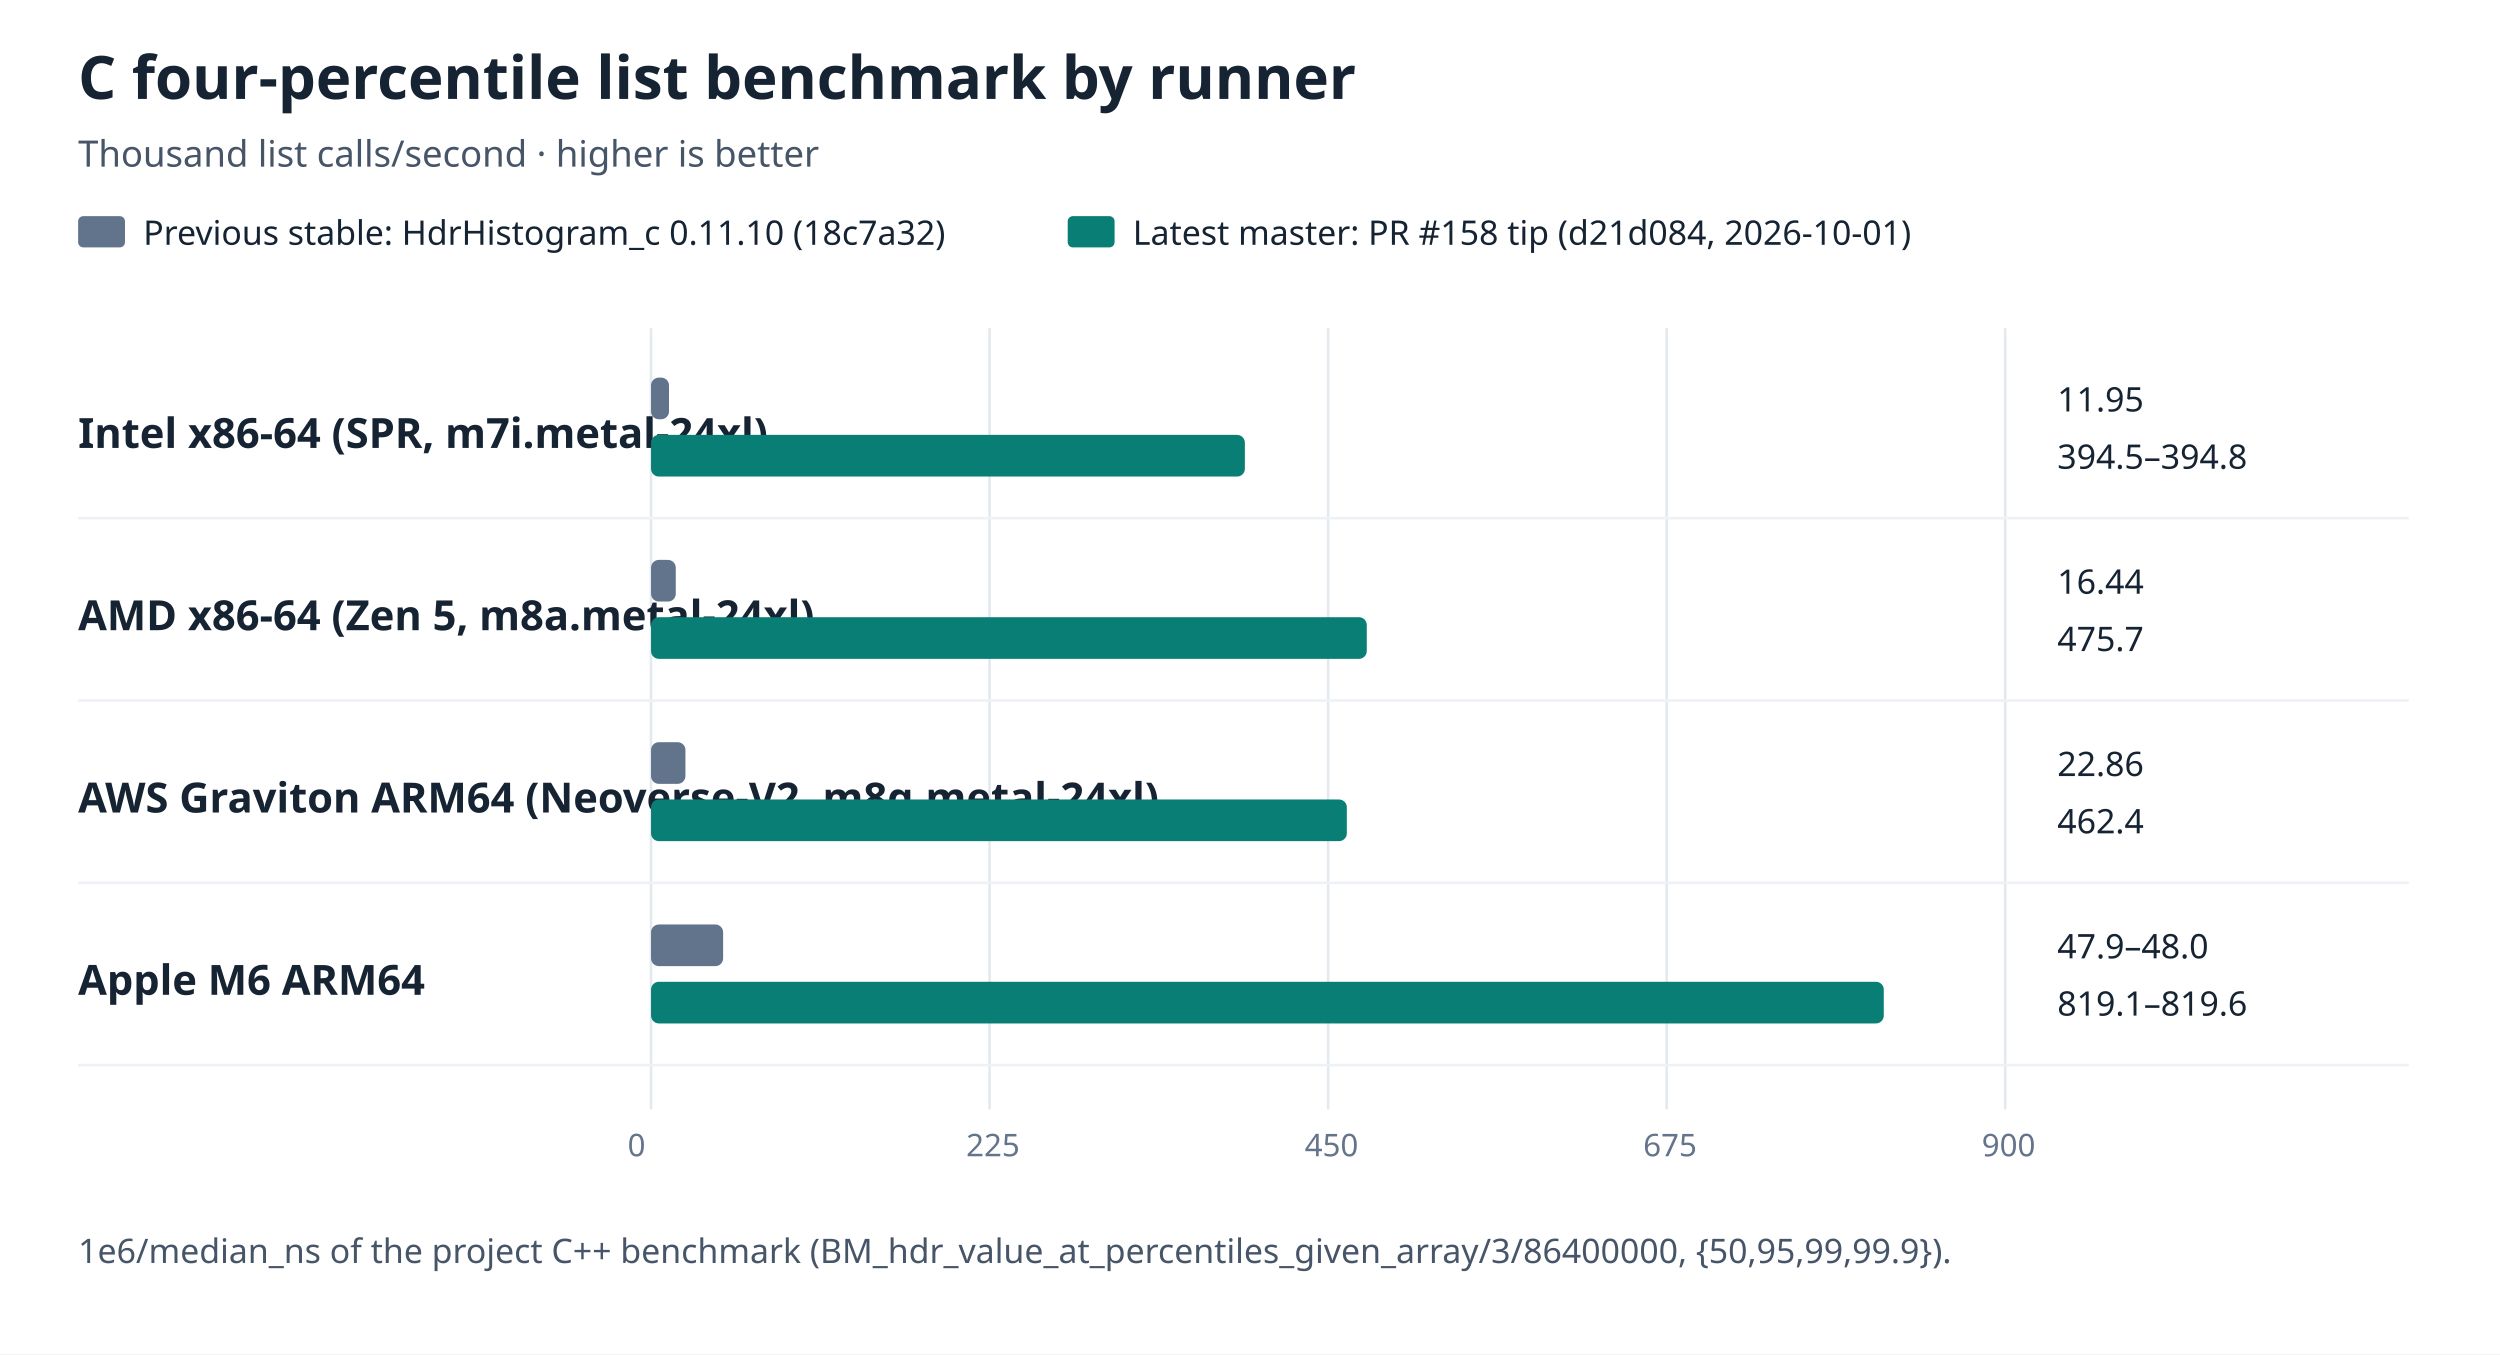
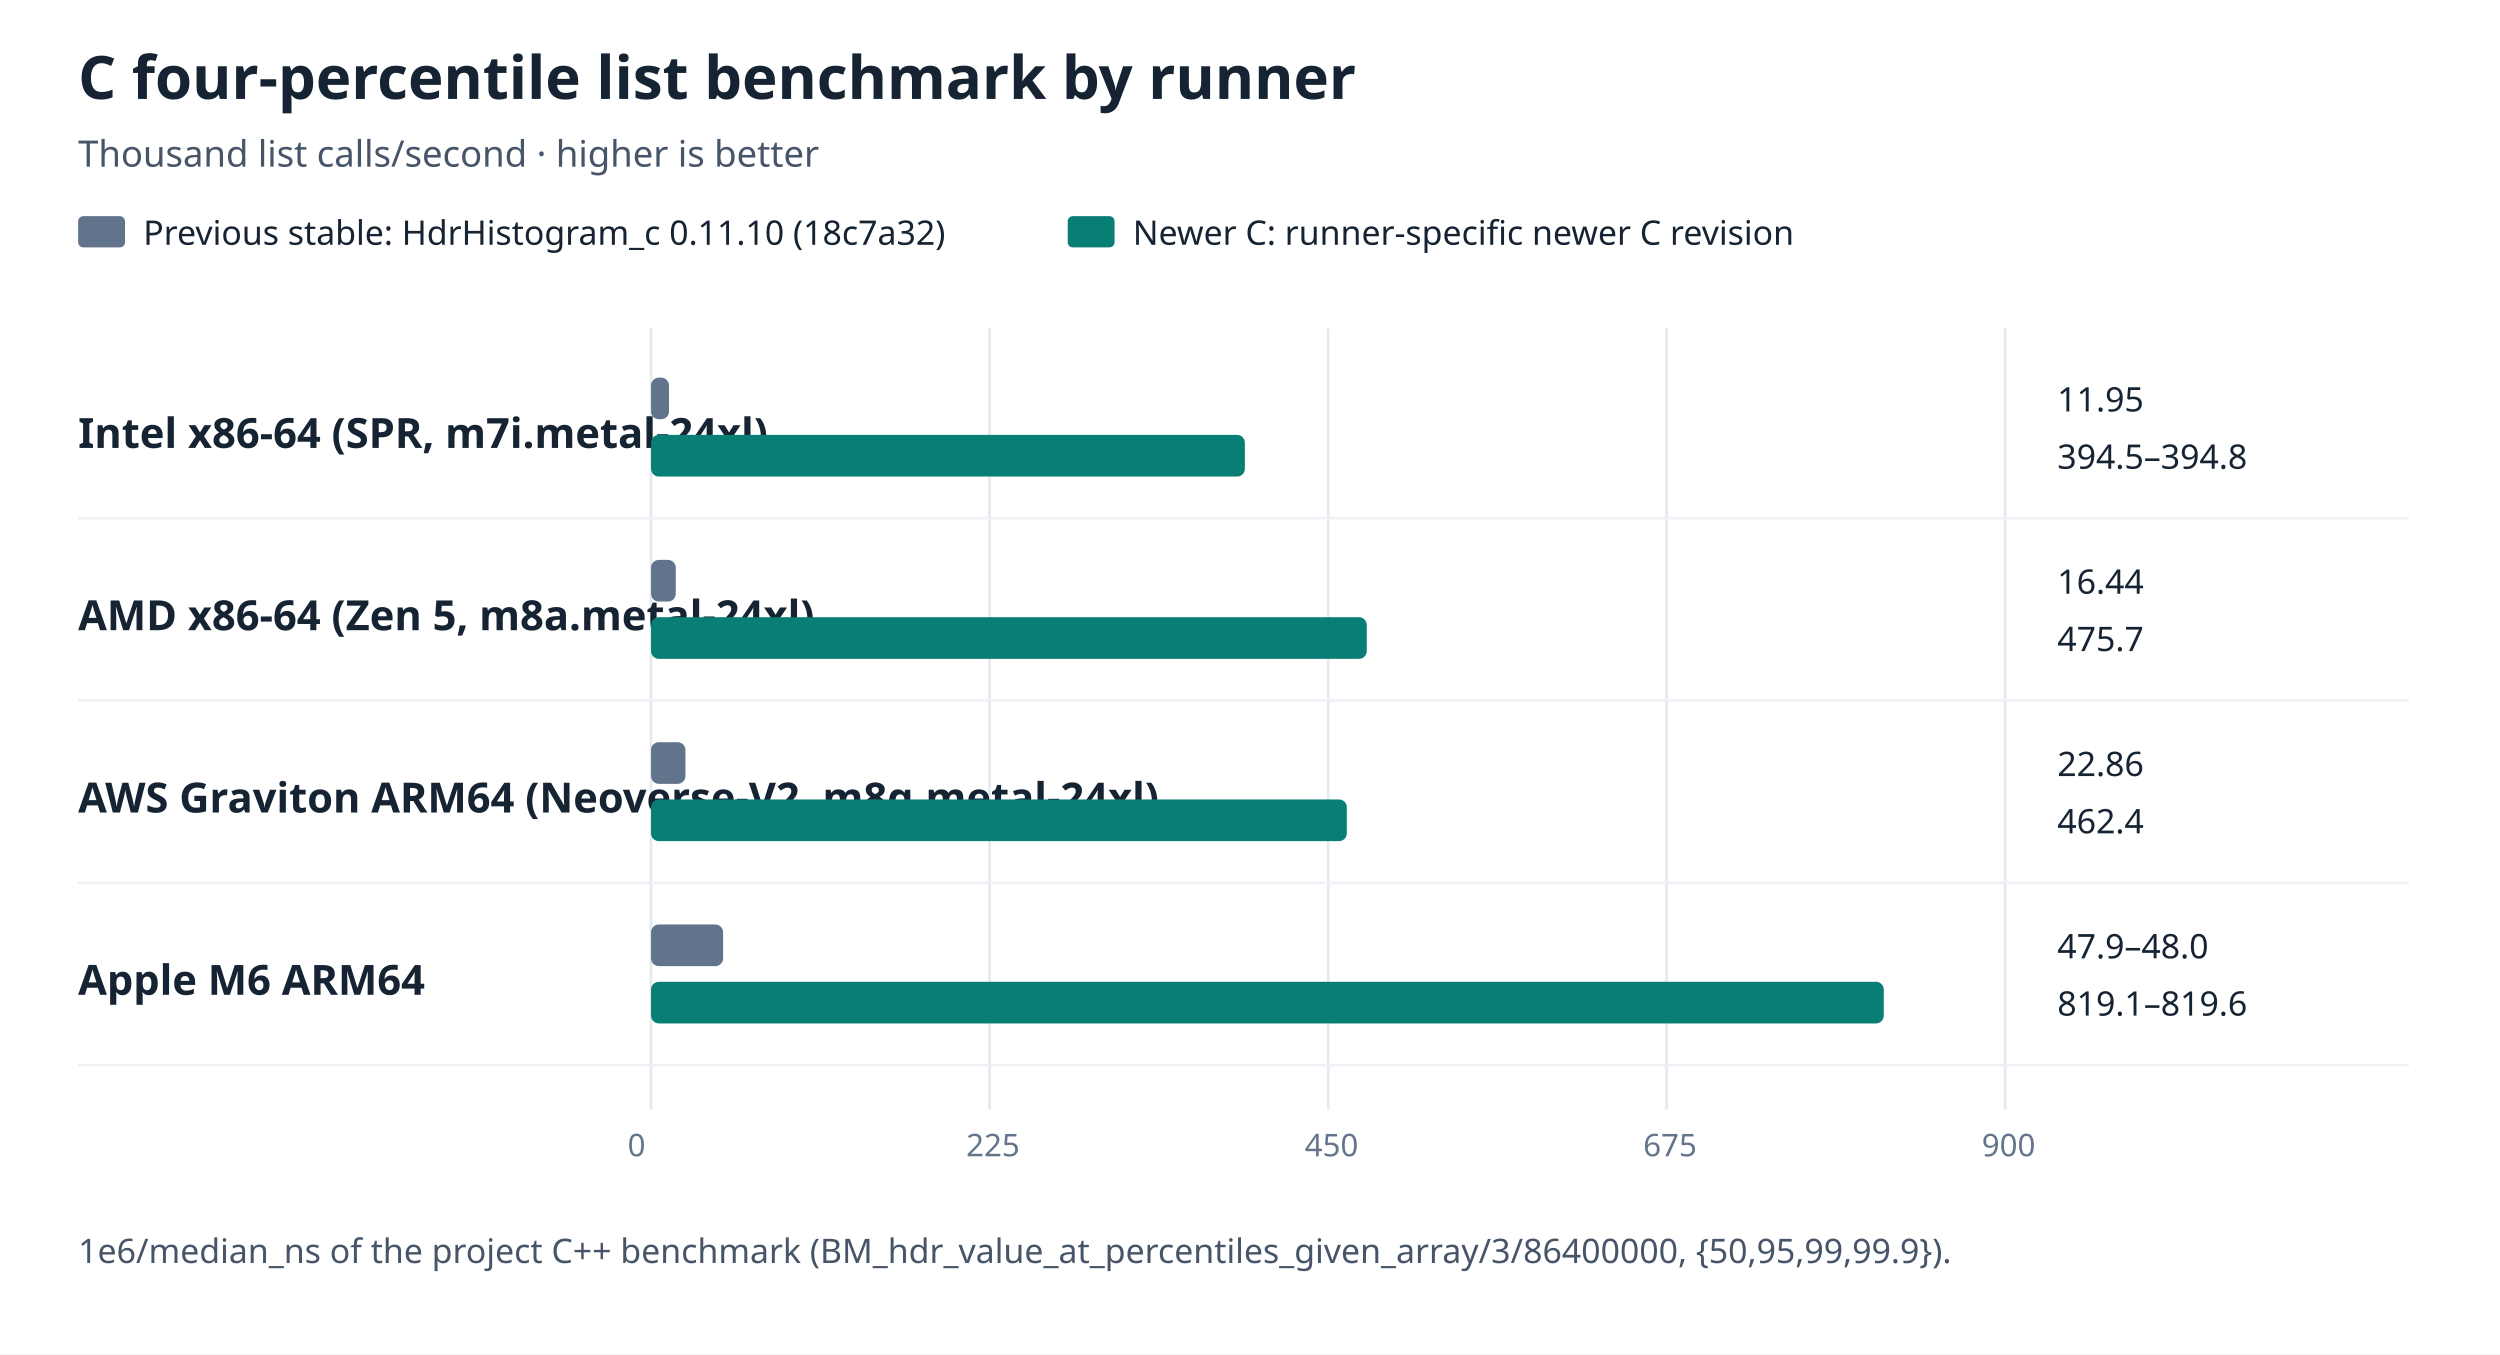
- <svg xmlns="http://www.w3.org/2000/svg" width="960" height="520" viewBox="0 0 960 520" role="img" aria-label="C four-percentile list benchmark by runner: previous stable version versus latest master by runner">
+ <svg xmlns="http://www.w3.org/2000/svg" width="960" height="520" viewBox="0 0 960 520" role="img" aria-label="C four-percentile list benchmark by runner: previous stable version versus newer C revision by runner">
  <rect width="960" height="520" fill="#ffffff" />
  <text x="30" y="38" fill="#152332" font-size="23" font-weight="bold" font-family="system-ui, sans-serif">C four-percentile list benchmark by runner</text>
  <text x="30" y="64" fill="#475569" font-size="14" font-weight="normal" font-family="system-ui, sans-serif">Thousand list calls/second · higher is better</text>
  <rect x="30" y="83" width="18" height="12" rx="2" fill="#62748b" />
  <text x="55" y="94" fill="#152332" font-size="13" font-weight="normal" font-family="system-ui, sans-serif">Previous stable: HdrHistogram_c 0.11.10 (18c7a32)</text>
  <rect x="410" y="83" width="18" height="12" rx="2" fill="#087e75" />
-   <text x="435" y="94" fill="#152332" font-size="13" font-weight="normal" font-family="system-ui, sans-serif">Latest master: PR #158 tip (d21d084, 2026-10-01)</text>
+   <text x="435" y="94" fill="#152332" font-size="13" font-weight="normal" font-family="system-ui, sans-serif">Newer C: runner-specific newer C revision</text>
  <line x1="250.0" y1="126" x2="250.0" y2="426" stroke="#e3e9ef" />
  <text x="241.0" y="444" fill="#64748b" font-size="12" font-weight="normal" font-family="system-ui, sans-serif">0</text>
  <line x1="380.0" y1="126" x2="380.0" y2="426" stroke="#e3e9ef" />
  <text x="371.0" y="444" fill="#64748b" font-size="12" font-weight="normal" font-family="system-ui, sans-serif">225</text>
  <line x1="510.0" y1="126" x2="510.0" y2="426" stroke="#e3e9ef" />
  <text x="501.0" y="444" fill="#64748b" font-size="12" font-weight="normal" font-family="system-ui, sans-serif">450</text>
  <line x1="640.0" y1="126" x2="640.0" y2="426" stroke="#e3e9ef" />
  <text x="631.0" y="444" fill="#64748b" font-size="12" font-weight="normal" font-family="system-ui, sans-serif">675</text>
  <line x1="770.0" y1="126" x2="770.0" y2="426" stroke="#e3e9ef" />
  <text x="761.0" y="444" fill="#64748b" font-size="12" font-weight="normal" font-family="system-ui, sans-serif">900</text>
  <text x="30" y="172" fill="#152332" font-size="16" font-weight="bold" font-family="system-ui, sans-serif">Intel x86-64 (SPR, m7i.metal-24xl)</text>
  <rect x="250" y="145" width="6.90" height="16" rx="3" fill="#62748b" />
  <text x="790" y="158" fill="#152332" font-size="13" font-weight="normal" font-family="system-ui, sans-serif">11.95</text>
  <rect x="250" y="167" width="228.03" height="16" rx="3" fill="#087e75" />
  <text x="790" y="180" fill="#152332" font-size="13" font-weight="normal" font-family="system-ui, sans-serif">394.5–394.8</text>
  <line x1="30" y1="199" x2="925" y2="199" stroke="#eef1f5" />
  <text x="30" y="242" fill="#152332" font-size="16" font-weight="bold" font-family="system-ui, sans-serif">AMD x86-64 (Zen 5, m8a.metal-24xl)</text>
  <rect x="250" y="215" width="9.50" height="16" rx="3" fill="#62748b" />
  <text x="790" y="228" fill="#152332" font-size="13" font-weight="normal" font-family="system-ui, sans-serif">16.44</text>
  <rect x="250" y="237" width="274.84" height="16" rx="3" fill="#087e75" />
  <text x="790" y="250" fill="#152332" font-size="13" font-weight="normal" font-family="system-ui, sans-serif">475.7</text>
  <line x1="30" y1="269" x2="925" y2="269" stroke="#eef1f5" />
  <text x="30" y="312" fill="#152332" font-size="16" font-weight="bold" font-family="system-ui, sans-serif">AWS Graviton ARM64 (Neoverse-V2, m8g.metal-24xl)</text>
  <rect x="250" y="285" width="13.21" height="16" rx="3" fill="#62748b" />
  <text x="790" y="298" fill="#152332" font-size="13" font-weight="normal" font-family="system-ui, sans-serif">22.86</text>
  <rect x="250" y="307" width="267.18" height="16" rx="3" fill="#087e75" />
  <text x="790" y="320" fill="#152332" font-size="13" font-weight="normal" font-family="system-ui, sans-serif">462.4</text>
  <line x1="30" y1="339" x2="925" y2="339" stroke="#eef1f5" />
  <text x="30" y="382" fill="#152332" font-size="16" font-weight="bold" font-family="system-ui, sans-serif">Apple M6 ARM64</text>
  <rect x="250" y="355" width="27.68" height="16" rx="3" fill="#62748b" />
  <text x="790" y="368" fill="#152332" font-size="13" font-weight="normal" font-family="system-ui, sans-serif">47.9–48.0</text>
  <rect x="250" y="377" width="473.37" height="16" rx="3" fill="#087e75" />
  <text x="790" y="390" fill="#152332" font-size="13" font-weight="normal" font-family="system-ui, sans-serif">819.1–819.6</text>
  <line x1="30" y1="409" x2="925" y2="409" stroke="#eef1f5" />
  <text x="30" y="485" fill="#475569" font-size="13" font-weight="normal" font-family="system-ui, sans-serif">1e6/median_ns of the project C++ benchmark (BM_hdr_value_at_percentiles_given_array/3/86400000, {50,95,99,99.9}).</text>
</svg>
